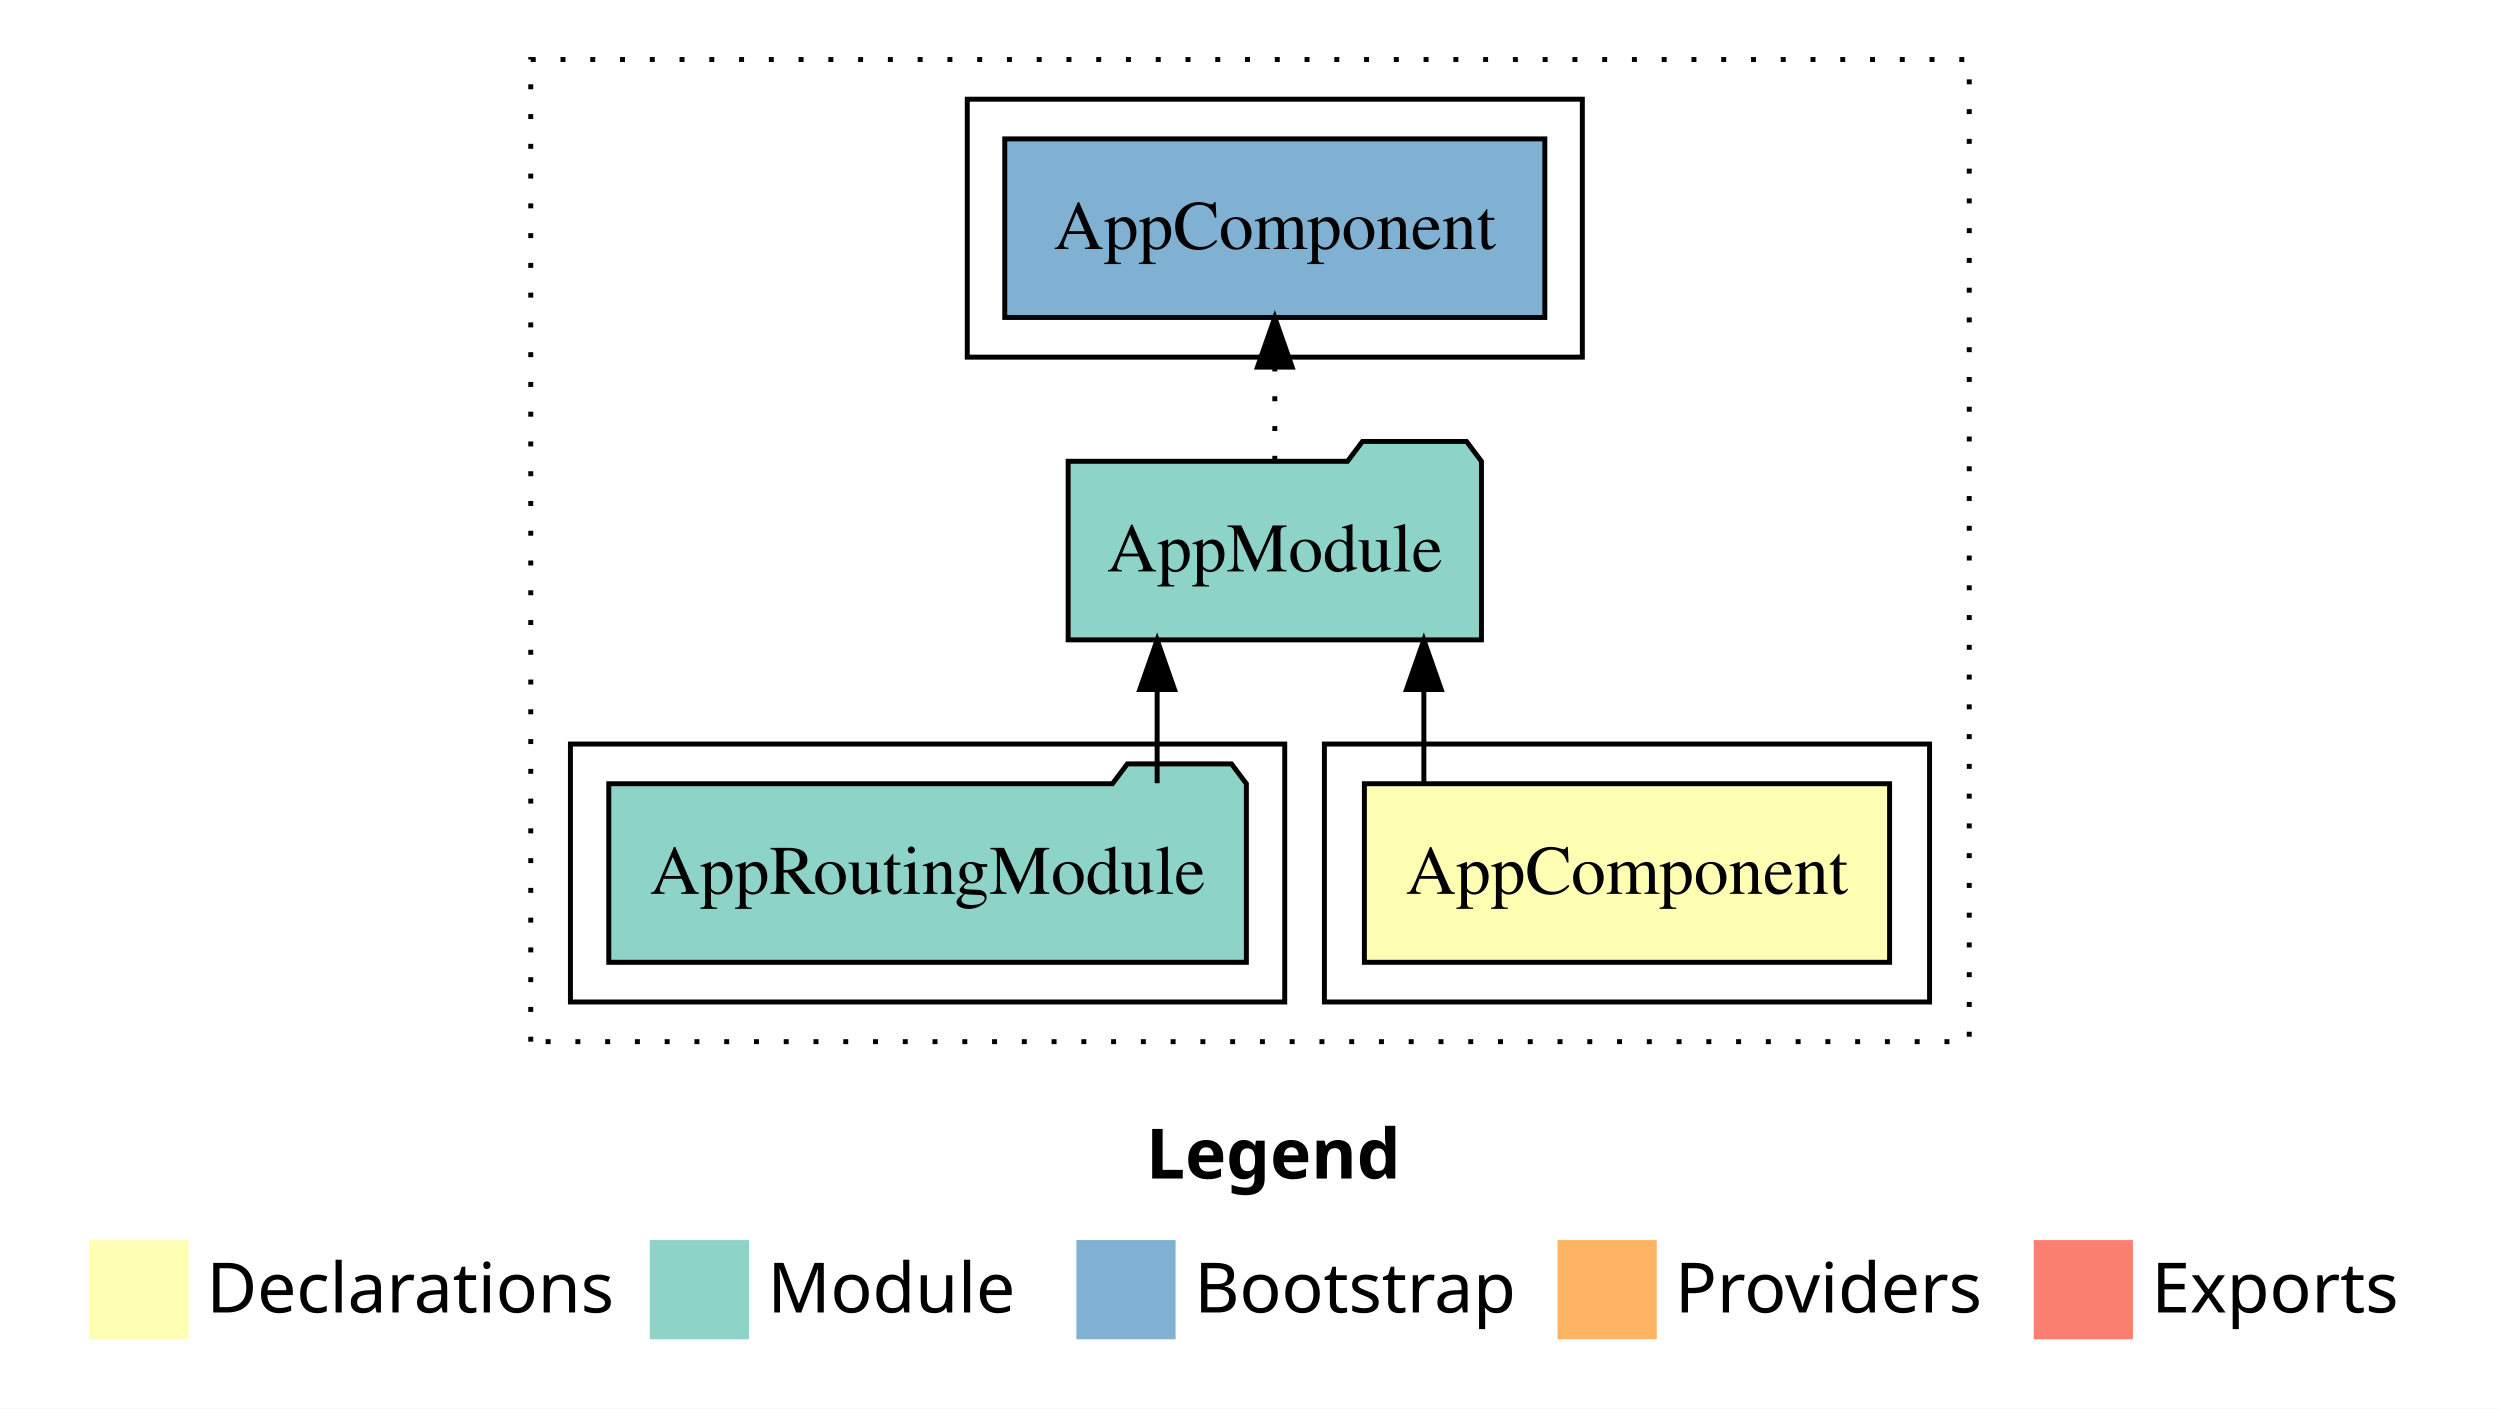
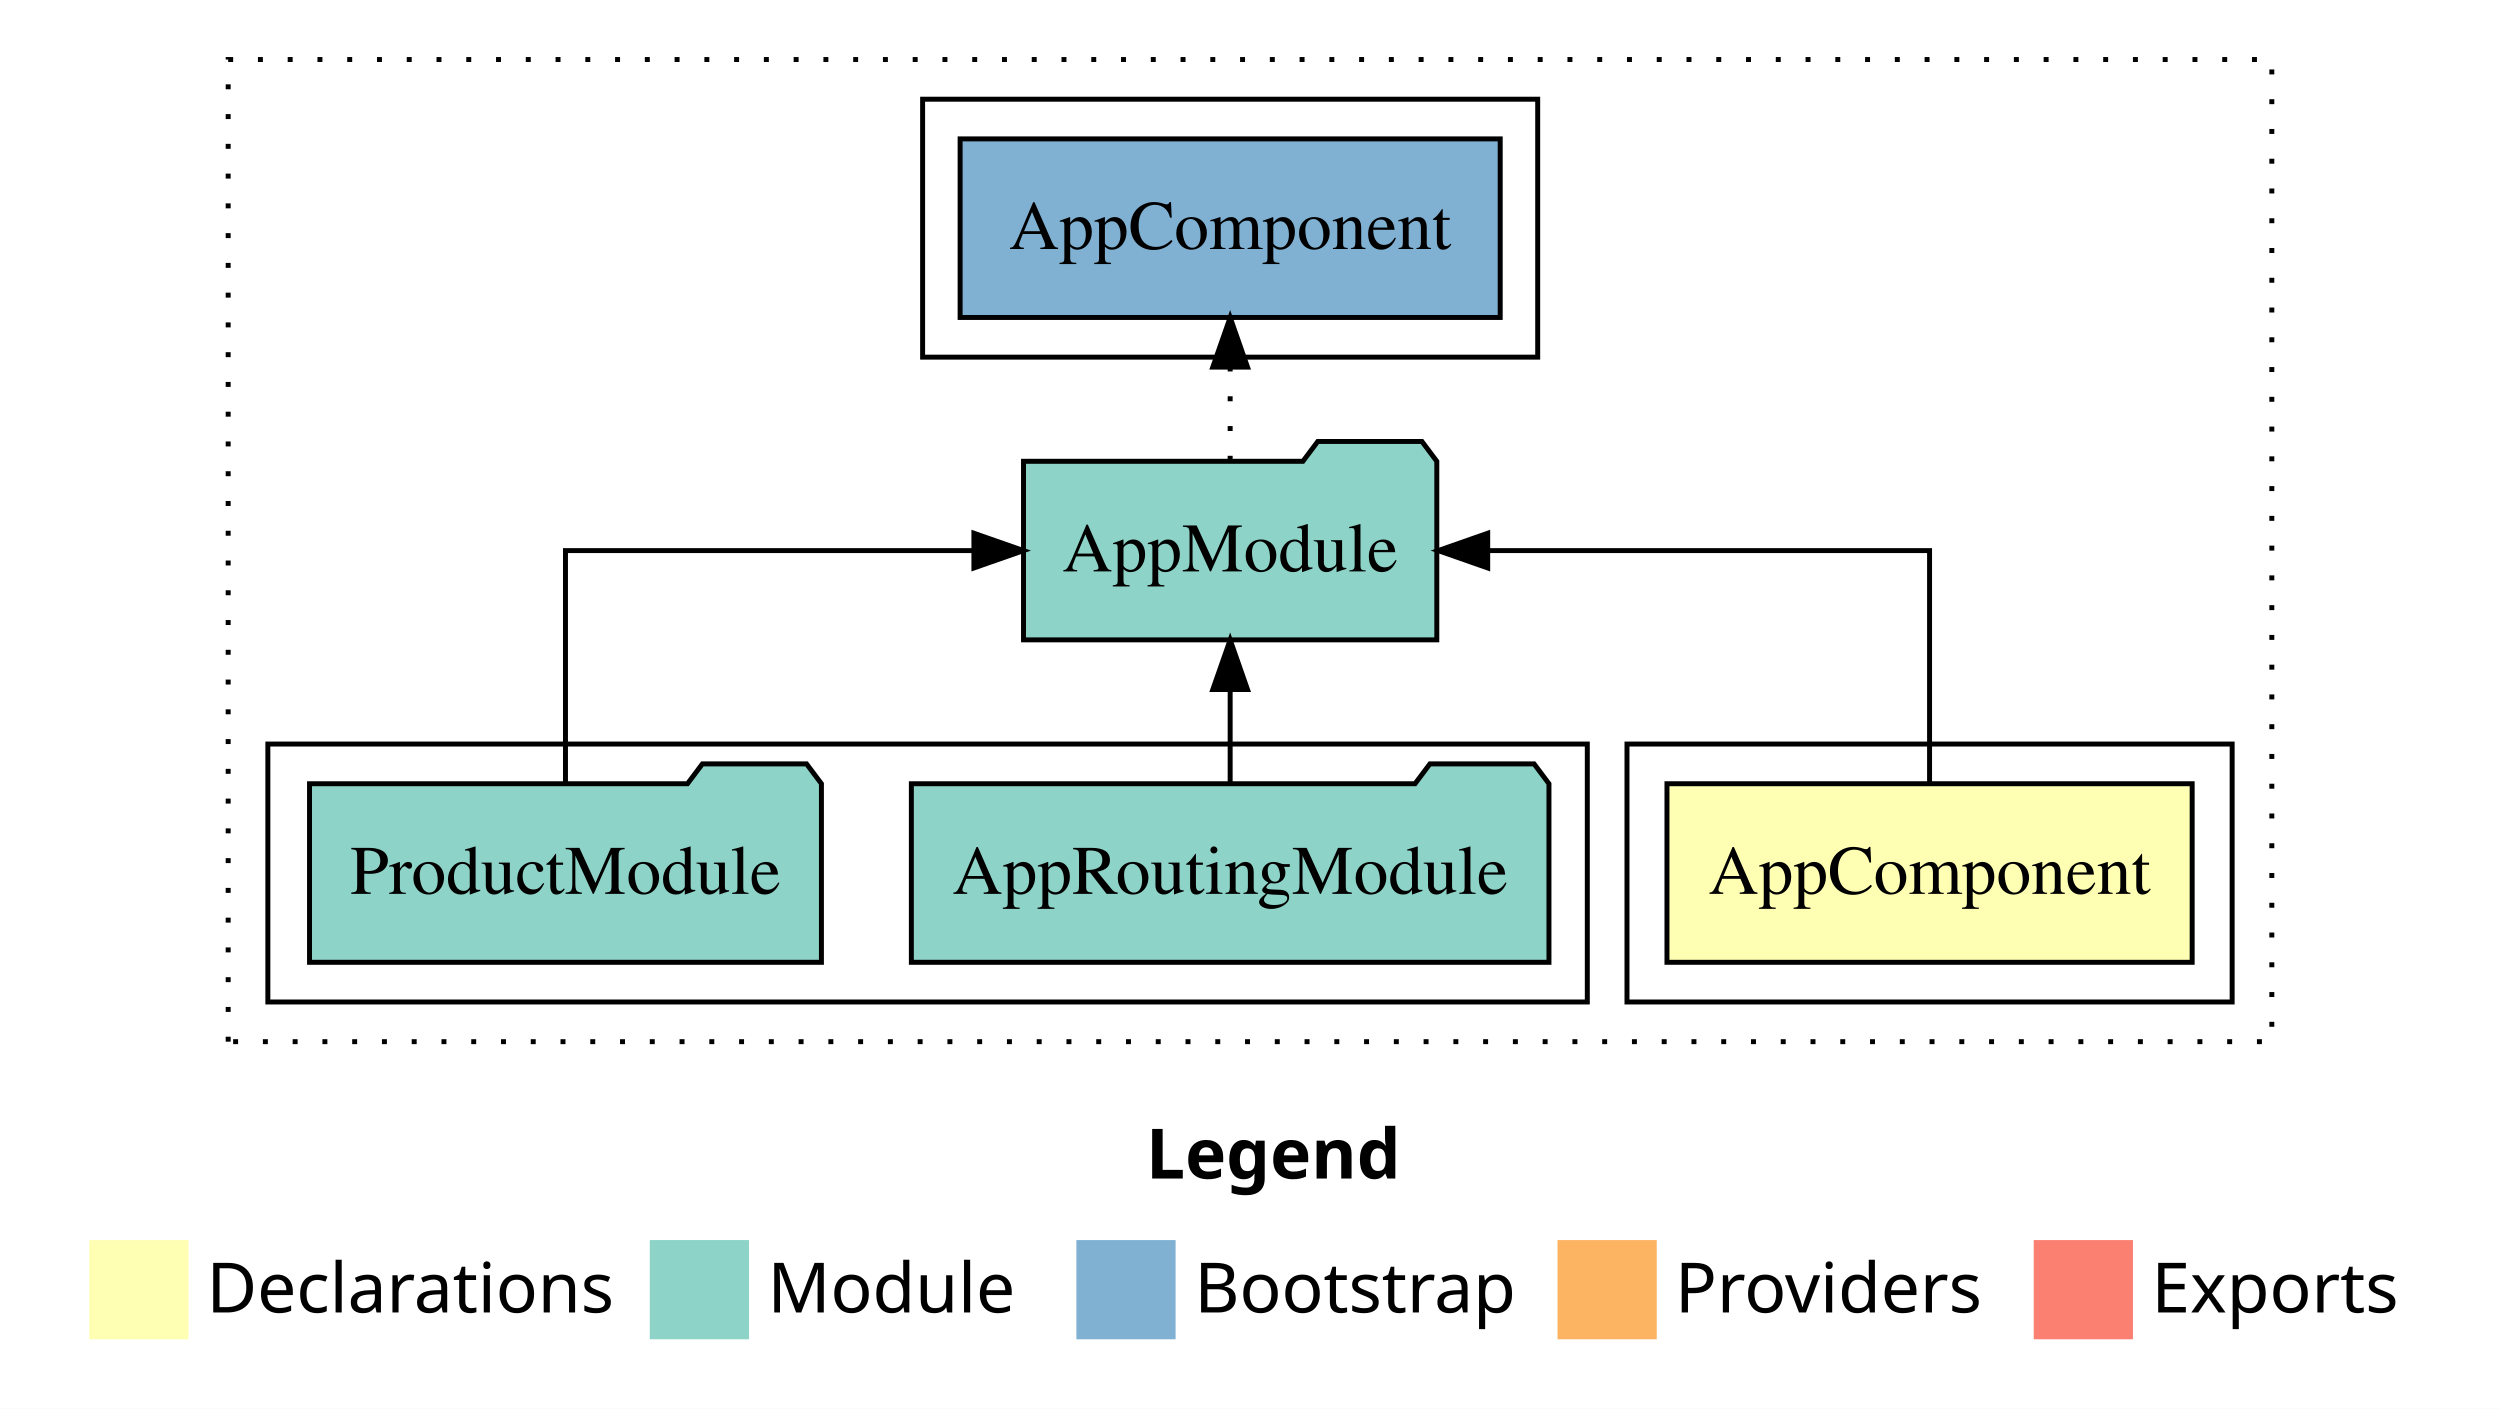
<svg xmlns="http://www.w3.org/2000/svg" width="504pt" height="284pt" viewBox="0.00 0.00 504.00 284.00">
  <g id="graph0" class="graph" transform="scale(1 1) rotate(0) translate(4 280)">
    <polygon fill="white" stroke="transparent" points="-4,4 -4,-280 500,-280 500,4 -4,4" />
    <text text-anchor="start" x="227.01" y="-42.4" font-family="Times-12" font-weight="bold" font-size="14.00">Legend</text>
    <polygon fill="#ffffb3" stroke="transparent" points="14,-10 14,-30 34,-30 34,-10 14,-10" />
    <text text-anchor="start" x="37.63" y="-15.4" font-family="Times-12" font-size="14.00">  Declarations</text>
    <polygon fill="#8dd3c7" stroke="transparent" points="127,-10 127,-30 147,-30 147,-10 127,-10" />
    <text text-anchor="start" x="150.73" y="-15.4" font-family="Times-12" font-size="14.00">  Module</text>
    <polygon fill="#80b1d3" stroke="transparent" points="213,-10 213,-30 233,-30 233,-10 213,-10" />
    <text text-anchor="start" x="236.78" y="-15.4" font-family="Times-12" font-size="14.00">  Bootstrap</text>
    <polygon fill="#fdb462" stroke="transparent" points="310,-10 310,-30 330,-30 330,-10 310,-10" />
    <text text-anchor="start" x="333.67" y="-15.4" font-family="Times-12" font-size="14.00">  Providers</text>
    <polygon fill="#fb8072" stroke="transparent" points="406,-10 406,-30 426,-30 426,-10 406,-10" />
    <text text-anchor="start" x="429.73" y="-15.4" font-family="Times-12" font-size="14.00">  Exports</text>
    <g id="clust1" class="cluster">
-       <polygon fill="none" stroke="black" stroke-dasharray="1,5" points="103,-70 103,-268 393,-268 393,-70 103,-70" />
+       <polygon fill="none" stroke="black" stroke-dasharray="1,5" points="42,-70 42,-268 454,-268 454,-70 42,-70" />
    </g>
    <g id="clust2" class="cluster">
-       <polygon fill="none" stroke="black" points="263,-78 263,-130 385,-130 385,-78 263,-78" />
+       <polygon fill="none" stroke="black" points="324,-78 324,-130 446,-130 446,-78 324,-78" />
    </g>
    <g id="clust4" class="cluster">
-       <polygon fill="none" stroke="black" points="111,-78 111,-130 255,-130 255,-78 111,-78" />
+       <polygon fill="none" stroke="black" points="50,-78 50,-130 316,-130 316,-78 50,-78" />
    </g>
    <g id="clust6" class="cluster">
-       <polygon fill="none" stroke="black" points="191,-208 191,-260 315,-260 315,-208 191,-208" />
+       <polygon fill="none" stroke="black" points="182,-208 182,-260 306,-260 306,-208 182,-208" />
    </g>
    <g id="node1" class="node">
-       <polygon fill="#ffffb3" stroke="black" points="376.94,-122 271.06,-122 271.06,-86 376.94,-86 376.94,-122" />
-       <text text-anchor="middle" x="324" y="-99.8" font-family="Times,serif" font-size="14.00">AppComponent</text>
+       <polygon fill="#ffffb3" stroke="black" points="437.94,-122 332.06,-122 332.06,-86 437.94,-86 437.94,-122" />
+       <text text-anchor="middle" x="385" y="-99.8" font-family="Times,serif" font-size="14.00">AppComponent</text>
    </g>
    <g id="node2" class="node">
-       <polygon fill="#8dd3c7" stroke="black" points="294.66,-187 291.66,-191 270.66,-191 267.66,-187 211.34,-187 211.34,-151 294.66,-151 294.66,-187" />
-       <text text-anchor="middle" x="253" y="-164.8" font-family="Times,serif" font-size="14.00">AppModule</text>
+       <polygon fill="#8dd3c7" stroke="black" points="285.66,-187 282.66,-191 261.66,-191 258.66,-187 202.34,-187 202.34,-151 285.66,-151 285.66,-187" />
+       <text text-anchor="middle" x="244" y="-164.8" font-family="Times,serif" font-size="14.00">AppModule</text>
    </g>
    <g id="edge1" class="edge">
-       <path fill="none" stroke="black" d="M283.05,-122.11C283.05,-122.11 283.05,-140.99 283.05,-140.99" />
-       <polygon fill="black" stroke="black" points="279.55,-140.99 283.05,-150.99 286.55,-140.99 279.55,-140.99" />
+       <path fill="none" stroke="black" d="M385,-122.11C385,-141.34 385,-169 385,-169 385,-169 295.92,-169 295.92,-169" />
+       <polygon fill="black" stroke="black" points="295.92,-165.5 285.92,-169 295.92,-172.5 295.92,-165.5" />
+     </g>
+     <g id="node5" class="node">
+       <polygon fill="#80b1d3" stroke="black" points="298.44,-252 189.56,-252 189.56,-216 298.44,-216 298.44,-252" />
+       <text text-anchor="middle" x="244" y="-229.8" font-family="Times,serif" font-size="14.00">AppComponent </text>
+     </g>
+     <g id="edge4" class="edge">
+       <path fill="none" stroke="black" stroke-dasharray="1,5" d="M244,-187.11C244,-187.11 244,-205.99 244,-205.99" />
+       <polygon fill="black" stroke="black" points="240.5,-205.99 244,-215.99 247.5,-205.99 240.5,-205.99" />
+     </g>
+     <g id="node3" class="node">
+       <polygon fill="#8dd3c7" stroke="black" points="308.27,-122 305.27,-126 284.27,-126 281.27,-122 179.73,-122 179.73,-86 308.27,-86 308.27,-122" />
+       <text text-anchor="middle" x="244" y="-99.8" font-family="Times,serif" font-size="14.00">AppRoutingModule</text>
+     </g>
+     <g id="edge2" class="edge">
+       <path fill="none" stroke="black" d="M244,-122.11C244,-122.11 244,-140.99 244,-140.99" />
+       <polygon fill="black" stroke="black" points="240.5,-140.99 244,-150.99 247.5,-140.99 240.5,-140.99" />
    </g>
    <g id="node4" class="node">
-       <polygon fill="#80b1d3" stroke="black" points="307.44,-252 198.56,-252 198.56,-216 307.44,-216 307.44,-252" />
-       <text text-anchor="middle" x="253" y="-229.8" font-family="Times,serif" font-size="14.00">AppComponent </text>
+       <polygon fill="#8dd3c7" stroke="black" points="161.6,-122 158.6,-126 137.6,-126 134.6,-122 58.4,-122 58.4,-86 161.6,-86 161.6,-122" />
+       <text text-anchor="middle" x="110" y="-99.8" font-family="Times,serif" font-size="14.00">ProductModule</text>
    </g>
    <g id="edge3" class="edge">
-       <path fill="none" stroke="black" stroke-dasharray="1,5" d="M253,-187.11C253,-187.11 253,-205.99 253,-205.99" />
-       <polygon fill="black" stroke="black" points="249.5,-205.99 253,-215.99 256.5,-205.99 249.5,-205.99" />
-     </g>
-     <g id="node3" class="node">
-       <polygon fill="#8dd3c7" stroke="black" points="247.27,-122 244.27,-126 223.27,-126 220.27,-122 118.73,-122 118.73,-86 247.27,-86 247.27,-122" />
-       <text text-anchor="middle" x="183" y="-99.8" font-family="Times,serif" font-size="14.00">AppRoutingModule</text>
-     </g>
-     <g id="edge2" class="edge">
-       <path fill="none" stroke="black" d="M229.28,-122.11C229.28,-122.11 229.28,-140.99 229.28,-140.99" />
-       <polygon fill="black" stroke="black" points="225.78,-140.99 229.28,-150.99 232.78,-140.99 225.78,-140.99" />
+       <path fill="none" stroke="black" d="M110,-122.11C110,-141.34 110,-169 110,-169 110,-169 192.34,-169 192.34,-169" />
+       <polygon fill="black" stroke="black" points="192.34,-172.5 202.34,-169 192.34,-165.5 192.34,-172.5" />
    </g>
  </g>
</svg>
